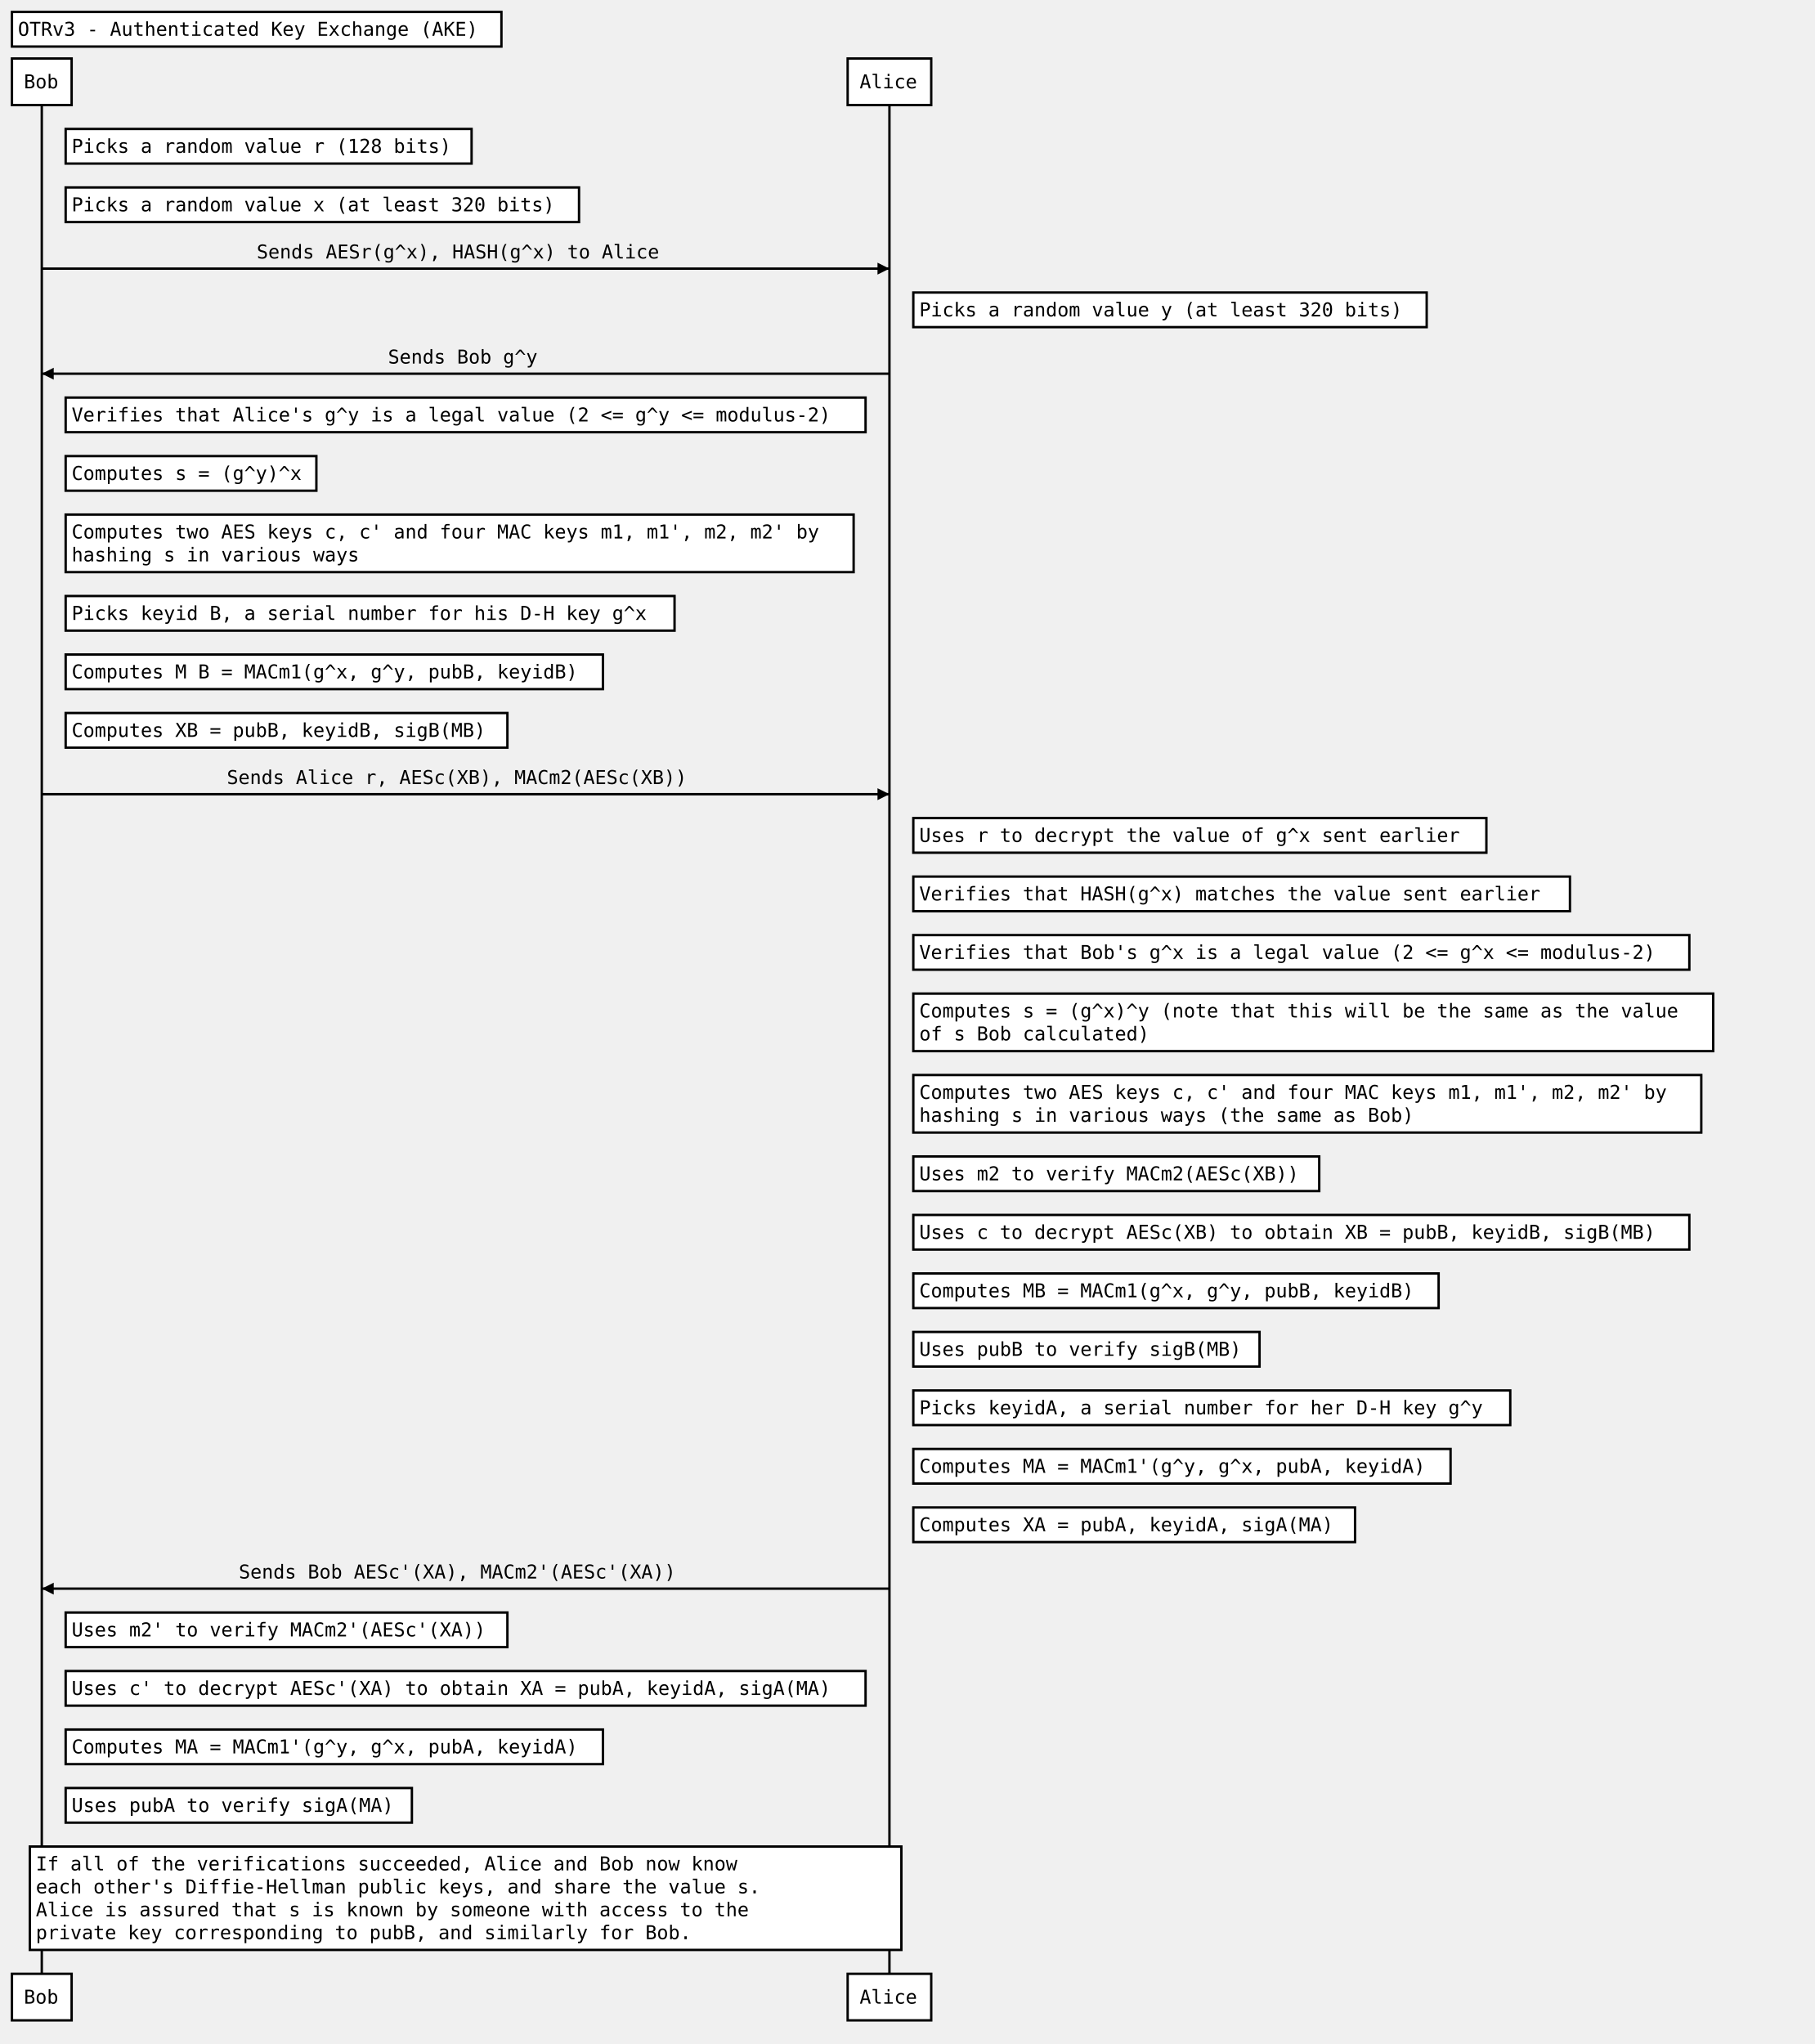
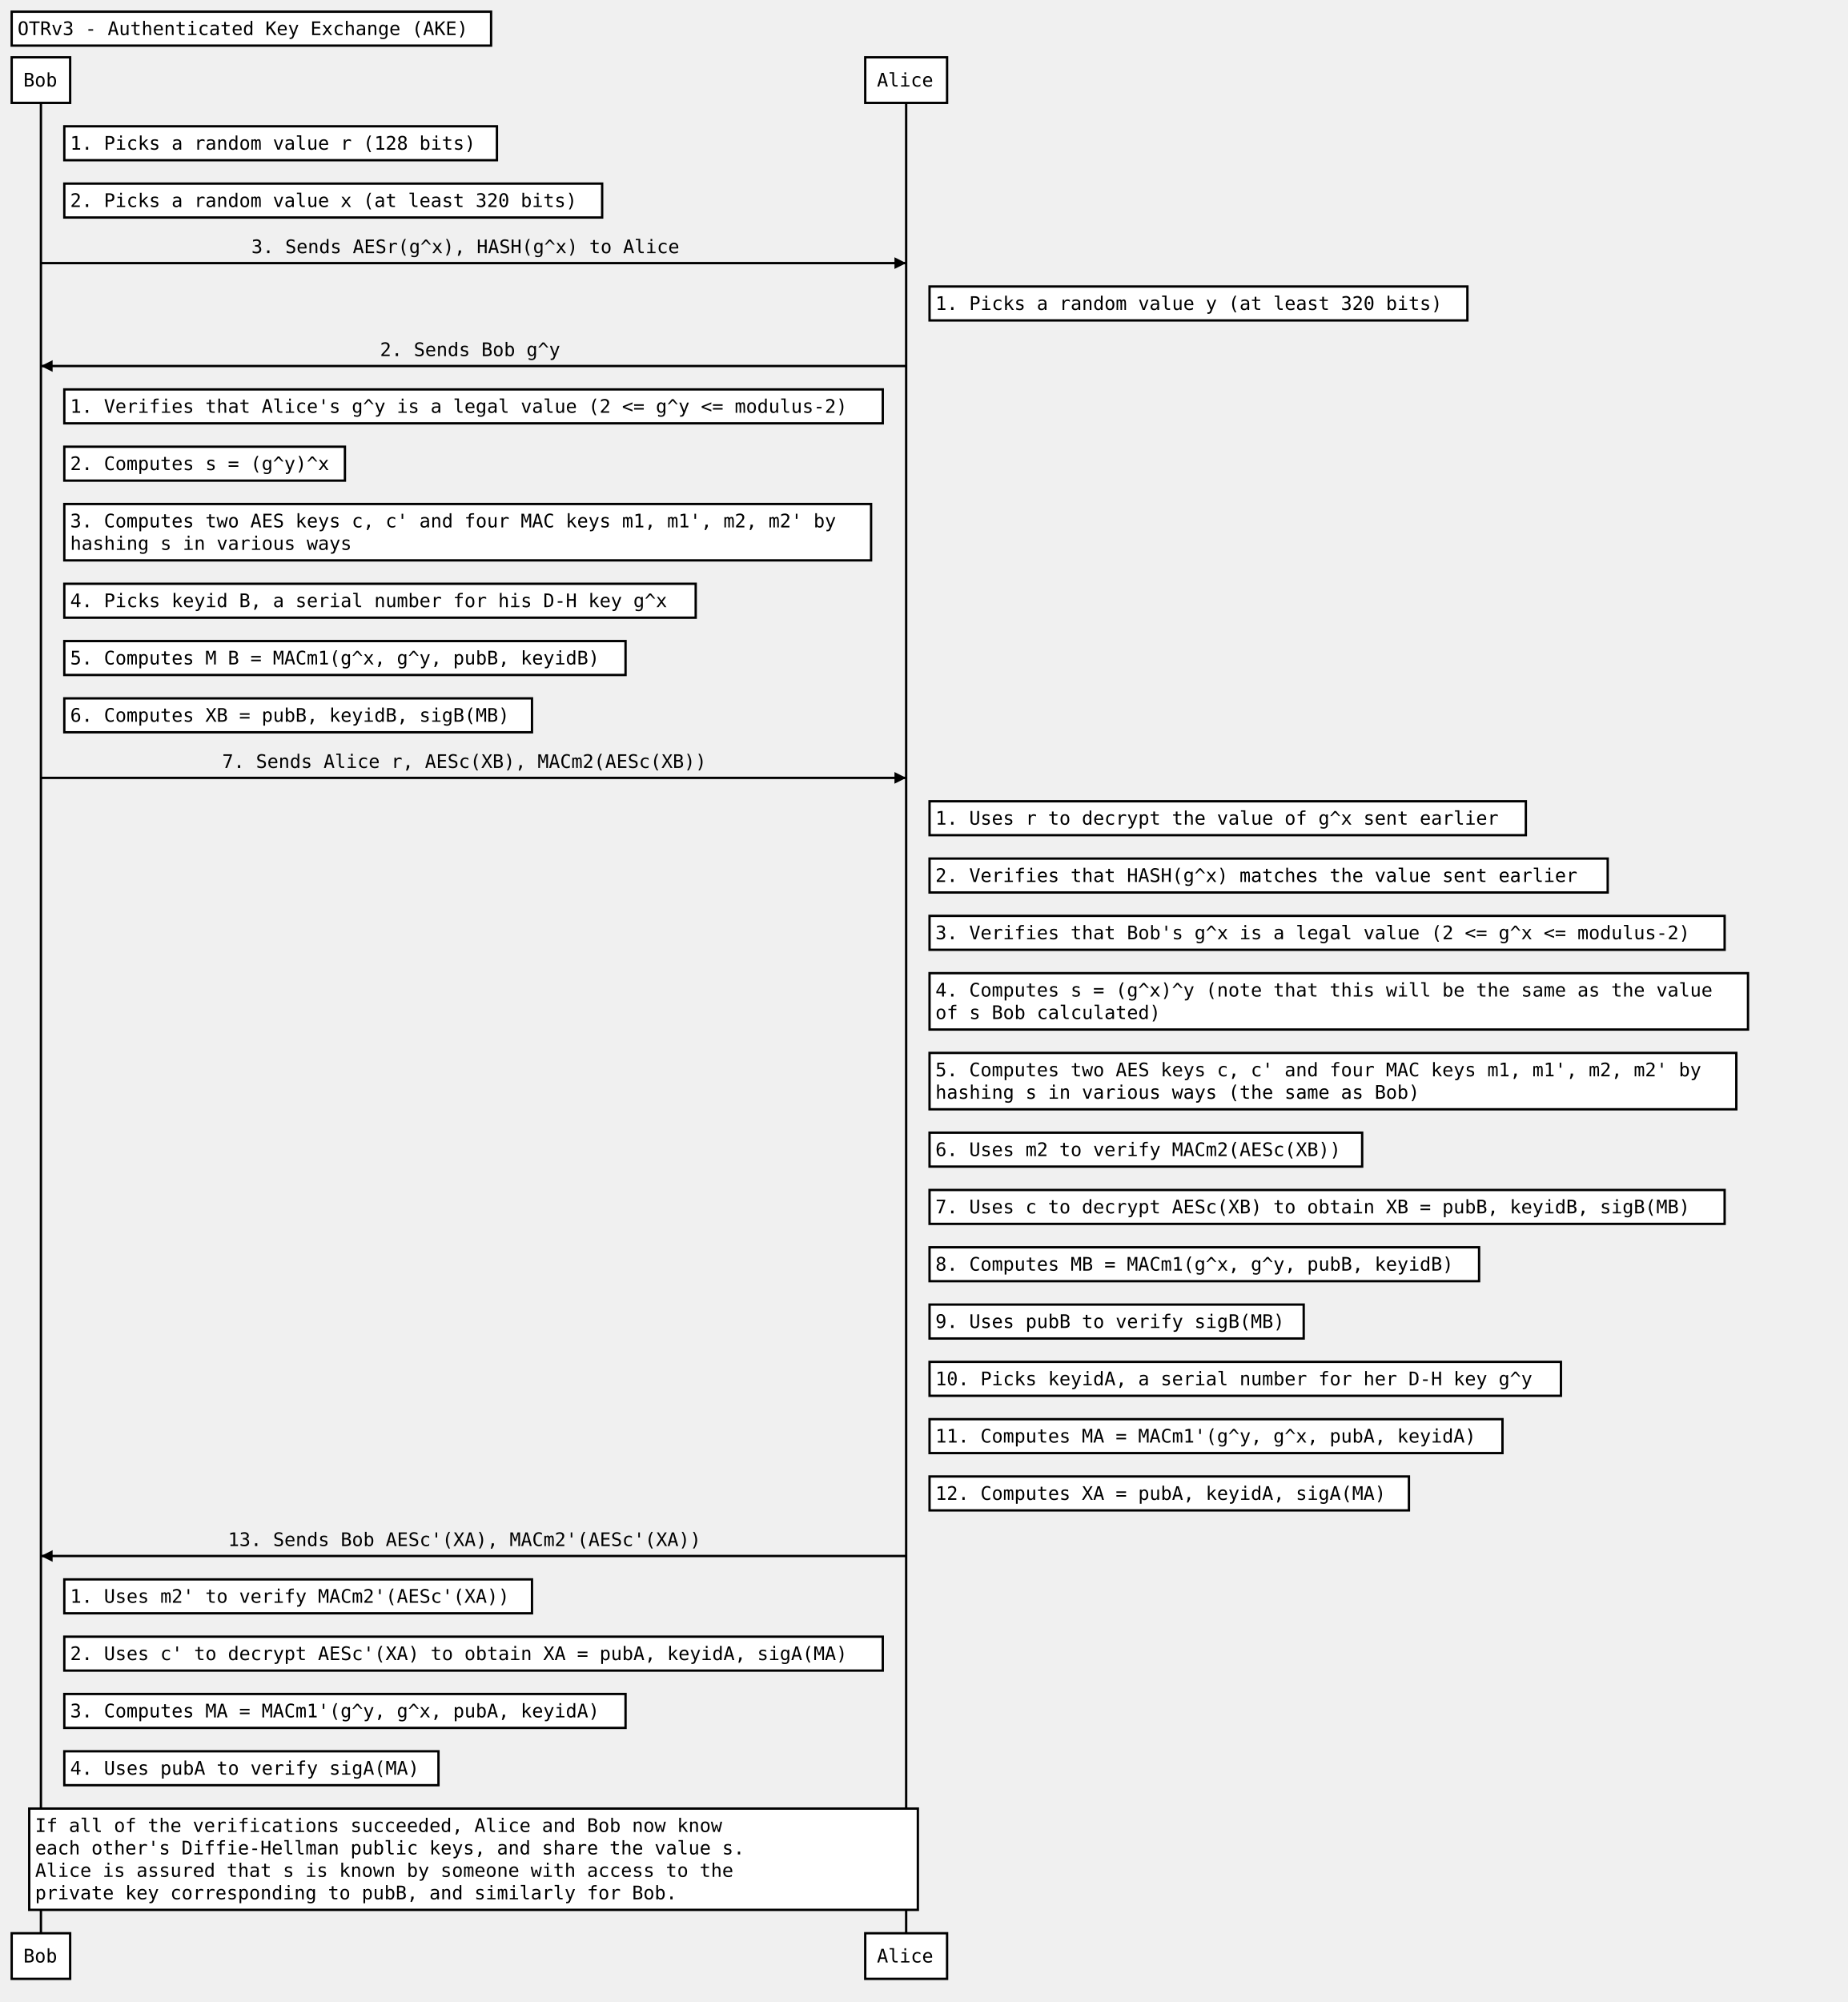
- <svg xmlns="http://www.w3.org/2000/svg" width="1520" height="1712">
+ <svg xmlns="http://www.w3.org/2000/svg" width="1580" height="1712">
  <source>title: OTRv3 - Authenticated Key Exchange (AKE)

- Note right of Bob: Picks a random value r (128 bits)
- Note right of Bob: Picks a random value x (at least 320 bits)
- Bob-&gt;Alice: Sends AESr(g^x), HASH(g^x) to Alice
- 
- Note right of Alice: Picks a random value y (at least 320 bits)
- Alice-&gt;Bob: Sends Bob g^y
- 
- Note right of Bob: Verifies that Alice's g^y is a legal value (2 &lt;= g^y &lt;= modulus-2)
- Note right of Bob: Computes s = (g^y)^x
- Note right of Bob: Computes two AES keys c, c' and four MAC keys m1, m1', m2, m2' by \n hashing s in various ways
- Note right of Bob: Picks keyid B, a serial number for his D-H key g^x
- Note right of Bob: Computes M B = MACm1(g^x, g^y, pubB, keyidB)
- Note right of Bob: Computes XB = pubB, keyidB, sigB(MB)
- Bob-&gt;Alice: Sends Alice r, AESc(XB), MACm2(AESc(XB))
- 
- Note right of Alice: Uses r to decrypt the value of g^x sent earlier
- Note right of Alice: Verifies that HASH(g^x) matches the value sent earlier
- Note right of Alice: Verifies that Bob's g^x is a legal value (2 &lt;= g^x &lt;= modulus-2)
- Note right of Alice: Computes s = (g^x)^y (note that this will be the same as the value \n of s Bob calculated)
- Note right of Alice: Computes two AES keys c, c' and four MAC keys m1, m1', m2, m2' by \n hashing s in various ways (the same as Bob)
- Note right of Alice: Uses m2 to verify MACm2(AESc(XB))
- Note right of Alice: Uses c to decrypt AESc(XB) to obtain XB = pubB, keyidB, sigB(MB)
- Note right of Alice: Computes MB = MACm1(g^x, g^y, pubB, keyidB)
- Note right of Alice: Uses pubB to verify sigB(MB)
- Note right of Alice: Picks keyidA, a serial number for her D-H key g^y
- Note right of Alice: Computes MA = MACm1'(g^y, g^x, pubA, keyidA)
- Note right of Alice: Computes XA = pubA, keyidA, sigA(MA)
- Alice-&gt;Bob: Sends Bob AESc'(XA), MACm2'(AESc'(XA))
- 
- Note right of Bob: Uses m2' to verify MACm2'(AESc'(XA))
- Note right of Bob: Uses c' to decrypt AESc'(XA) to obtain XA = pubA, keyidA, sigA(MA)
- Note right of Bob: Computes MA = MACm1'(g^y, g^x, pubA, keyidA)
- Note right of Bob: Uses pubA to verify sigA(MA)
+ Note right of Bob: 1. Picks a random value r (128 bits)
+ Note right of Bob: 2. Picks a random value x (at least 320 bits)
+ Bob-&gt;Alice: 3. Sends AESr(g^x), HASH(g^x) to Alice
+ 
+ Note right of Alice: 1. Picks a random value y (at least 320 bits)
+ Alice-&gt;Bob: 2. Sends Bob g^y
+ 
+ Note right of Bob: 1. Verifies that Alice's g^y is a legal value (2 &lt;= g^y &lt;= modulus-2)
+ Note right of Bob: 2. Computes s = (g^y)^x
+ Note right of Bob: 3. Computes two AES keys c, c' and four MAC keys m1, m1', m2, m2' by \n hashing s in various ways
+ Note right of Bob: 4. Picks keyid B, a serial number for his D-H key g^x
+ Note right of Bob: 5. Computes M B = MACm1(g^x, g^y, pubB, keyidB)
+ Note right of Bob: 6. Computes XB = pubB, keyidB, sigB(MB)
+ Bob-&gt;Alice: 7. Sends Alice r, AESc(XB), MACm2(AESc(XB))
+ 
+ Note right of Alice: 1. Uses r to decrypt the value of g^x sent earlier
+ Note right of Alice: 2. Verifies that HASH(g^x) matches the value sent earlier
+ Note right of Alice: 3. Verifies that Bob's g^x is a legal value (2 &lt;= g^x &lt;= modulus-2)
+ Note right of Alice: 4. Computes s = (g^x)^y (note that this will be the same as the value \n of s Bob calculated)
+ Note right of Alice: 5. Computes two AES keys c, c' and four MAC keys m1, m1', m2, m2' by \n hashing s in various ways (the same as Bob)
+ Note right of Alice: 6. Uses m2 to verify MACm2(AESc(XB))
+ Note right of Alice: 7. Uses c to decrypt AESc(XB) to obtain XB = pubB, keyidB, sigB(MB)
+ Note right of Alice: 8. Computes MB = MACm1(g^x, g^y, pubB, keyidB)
+ Note right of Alice: 9. Uses pubB to verify sigB(MB)
+ Note right of Alice: 10. Picks keyidA, a serial number for her D-H key g^y
+ Note right of Alice: 11. Computes MA = MACm1'(g^y, g^x, pubA, keyidA)
+ Note right of Alice: 12. Computes XA = pubA, keyidA, sigA(MA)
+ Alice-&gt;Bob: 13. Sends Bob AESc'(XA), MACm2'(AESc'(XA))
+ 
+ Note right of Bob: 1. Uses m2' to verify MACm2'(AESc'(XA))
+ Note right of Bob: 2. Uses c' to decrypt AESc'(XA) to obtain XA = pubA, keyidA, sigA(MA)
+ Note right of Bob: 3. Computes MA = MACm1'(g^y, g^x, pubA, keyidA)
+ Note right of Bob: 4. Uses pubA to verify sigA(MA)

Note over Alice, Bob: If all of the verifications succeeded, Alice and Bob now know \n each other's Diffie-Hellman public keys, and share the value s. \n Alice is assured that s is known by someone with access to the \n private key corresponding to pubB, and similarly for Bob.</source>
  <defs>
    <marker viewBox="0 0 5 5" markerWidth="5" markerHeight="5" orient="auto" refX="5" refY="2.5" id="markerArrowBlock">
      <path d="M 0 0 L 5 2.5 L 0 5 z" />
    </marker>
    <marker viewBox="0 0 9.6 16" markerWidth="4" markerHeight="16" orient="auto" refX="9.6" refY="8" id="markerArrowOpen">
      <path d="M 9.6,8 1.92,16 0,13.7 5.76,8 0,2.286 1.92,0 9.6,8 z" />
    </marker>
  </defs>
  <g class="title">
    <rect x="10" y="10" width="410" height="29" style="stroke-width: 2;" stroke="#000000" fill="#ffffff" />
    <text x="15" y="30" style="font-size: 16px; font-family: Andale Mono, monospace;">
      <tspan x="15">OTRv3 - Authenticated Key Exchange (AKE)</tspan>
    </text>
  </g>
  <g class="actor">
    <rect x="10" y="49" width="50" height="39" style="stroke-width: 2;" stroke="#000000" fill="#ffffff" />
    <text x="20" y="74" style="font-size: 16px; font-family: Andale Mono, monospace;">
      <tspan x="20">Bob</tspan>
    </text>
  </g>
  <g class="actor">
    <rect x="10" y="1653.2" width="50" height="39" style="stroke-width: 2;" stroke="#000000" fill="#ffffff" />
    <text x="20" y="1678.2" style="font-size: 16px; font-family: Andale Mono, monospace;">
      <tspan x="20">Bob</tspan>
    </text>
  </g>
  <line x1="35" x2="35" y1="88" y2="1653.2" style="stroke-width: 2;" stroke="#000000" fill="none" />
  <g class="actor">
-     <rect x="710" y="49" width="70" height="39" style="stroke-width: 2;" stroke="#000000" fill="#ffffff" />
-     <text x="720" y="74" style="font-size: 16px; font-family: Andale Mono, monospace;">
-       <tspan x="720">Alice</tspan>
-     </text>
-   </g>
-   <g class="actor">
-     <rect x="710" y="1653.2" width="70" height="39" style="stroke-width: 2;" stroke="#000000" fill="#ffffff" />
-     <text x="720" y="1678.2" style="font-size: 16px; font-family: Andale Mono, monospace;">
-       <tspan x="720">Alice</tspan>
-     </text>
-   </g>
-   <line x1="745" x2="745" y1="88" y2="1653.2" style="stroke-width: 2;" stroke="#000000" fill="none" />
-   <g class="note">
-     <rect x="55" y="108" width="340" height="29" style="stroke-width: 2;" stroke="#000000" fill="#ffffff" />
+     <rect x="740" y="49" width="70" height="39" style="stroke-width: 2;" stroke="#000000" fill="#ffffff" />
+     <text x="750" y="74" style="font-size: 16px; font-family: Andale Mono, monospace;">
+       <tspan x="750">Alice</tspan>
+     </text>
+   </g>
+   <g class="actor">
+     <rect x="740" y="1653.2" width="70" height="39" style="stroke-width: 2;" stroke="#000000" fill="#ffffff" />
+     <text x="750" y="1678.2" style="font-size: 16px; font-family: Andale Mono, monospace;">
+       <tspan x="750">Alice</tspan>
+     </text>
+   </g>
+   <line x1="775" x2="775" y1="88" y2="1653.2" style="stroke-width: 2;" stroke="#000000" fill="none" />
+   <g class="note">
+     <rect x="55" y="108" width="370" height="29" style="stroke-width: 2;" stroke="#000000" fill="#ffffff" />
    <text x="60" y="128" style="font-size: 16px; font-family: Andale Mono, monospace;">
-       <tspan x="60">Picks a random value r (128 bits)</tspan>
-     </text>
-   </g>
-   <g class="note">
-     <rect x="55" y="157" width="430" height="29" style="stroke-width: 2;" stroke="#000000" fill="#ffffff" />
+       <tspan x="60">1. Picks a random value r (128 bits)</tspan>
+     </text>
+   </g>
+   <g class="note">
+     <rect x="55" y="157" width="460" height="29" style="stroke-width: 2;" stroke="#000000" fill="#ffffff" />
    <text x="60" y="177" style="font-size: 16px; font-family: Andale Mono, monospace;">
-       <tspan x="60">Picks a random value x (at least 320 bits)</tspan>
+       <tspan x="60">2. Picks a random value x (at least 320 bits)</tspan>
    </text>
  </g>
  <g class="signal">
    <text x="215" y="216.5" style="font-size: 16px; font-family: Andale Mono, monospace;">
-       <tspan x="215">Sends AESr(g^x), HASH(g^x) to Alice</tspan>
-     </text>
-     <line x1="35" x2="745" y1="225" y2="225" style="stroke-width: 2; marker-end: url(&quot;#markerArrowBlock&quot;);" stroke="#000000" fill="none" />
-   </g>
-   <g class="note">
-     <rect x="765" y="245" width="430" height="29" style="stroke-width: 2;" stroke="#000000" fill="#ffffff" />
-     <text x="770" y="265" style="font-size: 16px; font-family: Andale Mono, monospace;">
-       <tspan x="770">Picks a random value y (at least 320 bits)</tspan>
+       <tspan x="215">3. Sends AESr(g^x), HASH(g^x) to Alice</tspan>
+     </text>
+     <line x1="35" x2="775" y1="225" y2="225" style="stroke-width: 2; marker-end: url(&quot;#markerArrowBlock&quot;);" stroke="#000000" fill="none" />
+   </g>
+   <g class="note">
+     <rect x="795" y="245" width="460" height="29" style="stroke-width: 2;" stroke="#000000" fill="#ffffff" />
+     <text x="800" y="265" style="font-size: 16px; font-family: Andale Mono, monospace;">
+       <tspan x="800">1. Picks a random value y (at least 320 bits)</tspan>
    </text>
  </g>
  <g class="signal">
    <text x="325" y="304.5" style="font-size: 16px; font-family: Andale Mono, monospace;">
-       <tspan x="325">Sends Bob g^y</tspan>
-     </text>
-     <line x1="745" x2="35" y1="313" y2="313" style="stroke-width: 2; marker-end: url(&quot;#markerArrowBlock&quot;);" stroke="#000000" fill="none" />
-   </g>
-   <g class="note">
-     <rect x="55" y="333" width="670" height="29" style="stroke-width: 2;" stroke="#000000" fill="#ffffff" />
+       <tspan x="325">2. Sends Bob g^y</tspan>
+     </text>
+     <line x1="775" x2="35" y1="313" y2="313" style="stroke-width: 2; marker-end: url(&quot;#markerArrowBlock&quot;);" stroke="#000000" fill="none" />
+   </g>
+   <g class="note">
+     <rect x="55" y="333" width="700" height="29" style="stroke-width: 2;" stroke="#000000" fill="#ffffff" />
    <text x="60" y="353" style="font-size: 16px; font-family: Andale Mono, monospace;">
-       <tspan x="60">Verifies that Alice's g^y is a legal value (2 &lt;= g^y &lt;= modulus-2)</tspan>
-     </text>
-   </g>
-   <g class="note">
-     <rect x="55" y="382" width="210" height="29" style="stroke-width: 2;" stroke="#000000" fill="#ffffff" />
+       <tspan x="60">1. Verifies that Alice's g^y is a legal value (2 &lt;= g^y &lt;= modulus-2)</tspan>
+     </text>
+   </g>
+   <g class="note">
+     <rect x="55" y="382" width="240" height="29" style="stroke-width: 2;" stroke="#000000" fill="#ffffff" />
    <text x="60" y="402" style="font-size: 16px; font-family: Andale Mono, monospace;">
-       <tspan x="60">Computes s = (g^y)^x</tspan>
-     </text>
-   </g>
-   <g class="note">
-     <rect x="55" y="431" width="660" height="48.2" style="stroke-width: 2;" stroke="#000000" fill="#ffffff" />
+       <tspan x="60">2. Computes s = (g^y)^x</tspan>
+     </text>
+   </g>
+   <g class="note">
+     <rect x="55" y="431" width="690" height="48.2" style="stroke-width: 2;" stroke="#000000" fill="#ffffff" />
    <text x="60" y="451" style="font-size: 16px; font-family: Andale Mono, monospace;">
-       <tspan x="60">Computes two AES keys c, c' and four MAC keys m1, m1', m2, m2' by</tspan>
+       <tspan x="60">3. Computes two AES keys c, c' and four MAC keys m1, m1', m2, m2' by</tspan>
      <tspan dy="1.2em" x="60">hashing s in various ways</tspan>
    </text>
  </g>
  <g class="note">
-     <rect x="55" y="499.2" width="510" height="29" style="stroke-width: 2;" stroke="#000000" fill="#ffffff" />
+     <rect x="55" y="499.2" width="540" height="29" style="stroke-width: 2;" stroke="#000000" fill="#ffffff" />
    <text x="60" y="519.2" style="font-size: 16px; font-family: Andale Mono, monospace;">
-       <tspan x="60">Picks keyid B, a serial number for his D-H key g^x</tspan>
-     </text>
-   </g>
-   <g class="note">
-     <rect x="55" y="548.2" width="450" height="29" style="stroke-width: 2;" stroke="#000000" fill="#ffffff" />
+       <tspan x="60">4. Picks keyid B, a serial number for his D-H key g^x</tspan>
+     </text>
+   </g>
+   <g class="note">
+     <rect x="55" y="548.2" width="480" height="29" style="stroke-width: 2;" stroke="#000000" fill="#ffffff" />
    <text x="60" y="568.2" style="font-size: 16px; font-family: Andale Mono, monospace;">
-       <tspan x="60">Computes M B = MACm1(g^x, g^y, pubB, keyidB)</tspan>
-     </text>
-   </g>
-   <g class="note">
-     <rect x="55" y="597.2" width="370" height="29" style="stroke-width: 2;" stroke="#000000" fill="#ffffff" />
+       <tspan x="60">5. Computes M B = MACm1(g^x, g^y, pubB, keyidB)</tspan>
+     </text>
+   </g>
+   <g class="note">
+     <rect x="55" y="597.2" width="400" height="29" style="stroke-width: 2;" stroke="#000000" fill="#ffffff" />
    <text x="60" y="617.2" style="font-size: 16px; font-family: Andale Mono, monospace;">
-       <tspan x="60">Computes XB = pubB, keyidB, sigB(MB)</tspan>
+       <tspan x="60">6. Computes XB = pubB, keyidB, sigB(MB)</tspan>
    </text>
  </g>
  <g class="signal">
    <text x="190" y="656.7" style="font-size: 16px; font-family: Andale Mono, monospace;">
-       <tspan x="190">Sends Alice r, AESc(XB), MACm2(AESc(XB))</tspan>
-     </text>
-     <line x1="35" x2="745" y1="665.2" y2="665.2" style="stroke-width: 2; marker-end: url(&quot;#markerArrowBlock&quot;);" stroke="#000000" fill="none" />
-   </g>
-   <g class="note">
-     <rect x="765" y="685.2" width="480" height="29" style="stroke-width: 2;" stroke="#000000" fill="#ffffff" />
-     <text x="770" y="705.2" style="font-size: 16px; font-family: Andale Mono, monospace;">
-       <tspan x="770">Uses r to decrypt the value of g^x sent earlier</tspan>
-     </text>
-   </g>
-   <g class="note">
-     <rect x="765" y="734.2" width="550" height="29" style="stroke-width: 2;" stroke="#000000" fill="#ffffff" />
-     <text x="770" y="754.2" style="font-size: 16px; font-family: Andale Mono, monospace;">
-       <tspan x="770">Verifies that HASH(g^x) matches the value sent earlier</tspan>
-     </text>
-   </g>
-   <g class="note">
-     <rect x="765" y="783.2" width="650" height="29" style="stroke-width: 2;" stroke="#000000" fill="#ffffff" />
-     <text x="770" y="803.2" style="font-size: 16px; font-family: Andale Mono, monospace;">
-       <tspan x="770">Verifies that Bob's g^x is a legal value (2 &lt;= g^x &lt;= modulus-2)</tspan>
-     </text>
-   </g>
-   <g class="note">
-     <rect x="765" y="832.2" width="670" height="48.2" style="stroke-width: 2;" stroke="#000000" fill="#ffffff" />
-     <text x="770" y="852.2" style="font-size: 16px; font-family: Andale Mono, monospace;">
-       <tspan x="770">Computes s = (g^x)^y (note that this will be the same as the value</tspan>
-       <tspan dy="1.2em" x="770">of s Bob calculated)</tspan>
-     </text>
-   </g>
-   <g class="note">
-     <rect x="765" y="900.4" width="660" height="48.2" style="stroke-width: 2;" stroke="#000000" fill="#ffffff" />
-     <text x="770" y="920.4" style="font-size: 16px; font-family: Andale Mono, monospace;">
-       <tspan x="770">Computes two AES keys c, c' and four MAC keys m1, m1', m2, m2' by</tspan>
-       <tspan dy="1.2em" x="770">hashing s in various ways (the same as Bob)</tspan>
-     </text>
-   </g>
-   <g class="note">
-     <rect x="765" y="968.6" width="340" height="29" style="stroke-width: 2;" stroke="#000000" fill="#ffffff" />
-     <text x="770" y="988.6" style="font-size: 16px; font-family: Andale Mono, monospace;">
-       <tspan x="770">Uses m2 to verify MACm2(AESc(XB))</tspan>
-     </text>
-   </g>
-   <g class="note">
-     <rect x="765" y="1017.6" width="650" height="29" style="stroke-width: 2;" stroke="#000000" fill="#ffffff" />
-     <text x="770" y="1037.6" style="font-size: 16px; font-family: Andale Mono, monospace;">
-       <tspan x="770">Uses c to decrypt AESc(XB) to obtain XB = pubB, keyidB, sigB(MB)</tspan>
-     </text>
-   </g>
-   <g class="note">
-     <rect x="765" y="1066.6" width="440" height="29" style="stroke-width: 2;" stroke="#000000" fill="#ffffff" />
-     <text x="770" y="1086.6" style="font-size: 16px; font-family: Andale Mono, monospace;">
-       <tspan x="770">Computes MB = MACm1(g^x, g^y, pubB, keyidB)</tspan>
-     </text>
-   </g>
-   <g class="note">
-     <rect x="765" y="1115.6" width="290" height="29" style="stroke-width: 2;" stroke="#000000" fill="#ffffff" />
-     <text x="770" y="1135.6" style="font-size: 16px; font-family: Andale Mono, monospace;">
-       <tspan x="770">Uses pubB to verify sigB(MB)</tspan>
-     </text>
-   </g>
-   <g class="note">
-     <rect x="765" y="1164.6" width="500" height="29" style="stroke-width: 2;" stroke="#000000" fill="#ffffff" />
-     <text x="770" y="1184.6" style="font-size: 16px; font-family: Andale Mono, monospace;">
-       <tspan x="770">Picks keyidA, a serial number for her D-H key g^y</tspan>
-     </text>
-   </g>
-   <g class="note">
-     <rect x="765" y="1213.6" width="450" height="29" style="stroke-width: 2;" stroke="#000000" fill="#ffffff" />
-     <text x="770" y="1233.6" style="font-size: 16px; font-family: Andale Mono, monospace;">
-       <tspan x="770">Computes MA = MACm1'(g^y, g^x, pubA, keyidA)</tspan>
-     </text>
-   </g>
-   <g class="note">
-     <rect x="765" y="1262.6" width="370" height="29" style="stroke-width: 2;" stroke="#000000" fill="#ffffff" />
-     <text x="770" y="1282.6" style="font-size: 16px; font-family: Andale Mono, monospace;">
-       <tspan x="770">Computes XA = pubA, keyidA, sigA(MA)</tspan>
-     </text>
-   </g>
-   <g class="signal">
-     <text x="200" y="1322.1" style="font-size: 16px; font-family: Andale Mono, monospace;">
-       <tspan x="200">Sends Bob AESc'(XA), MACm2'(AESc'(XA))</tspan>
-     </text>
-     <line x1="745" x2="35" y1="1330.6" y2="1330.6" style="stroke-width: 2; marker-end: url(&quot;#markerArrowBlock&quot;);" stroke="#000000" fill="none" />
-   </g>
-   <g class="note">
-     <rect x="55" y="1350.6" width="370" height="29" style="stroke-width: 2;" stroke="#000000" fill="#ffffff" />
+       <tspan x="190">7. Sends Alice r, AESc(XB), MACm2(AESc(XB))</tspan>
+     </text>
+     <line x1="35" x2="775" y1="665.2" y2="665.2" style="stroke-width: 2; marker-end: url(&quot;#markerArrowBlock&quot;);" stroke="#000000" fill="none" />
+   </g>
+   <g class="note">
+     <rect x="795" y="685.2" width="510" height="29" style="stroke-width: 2;" stroke="#000000" fill="#ffffff" />
+     <text x="800" y="705.2" style="font-size: 16px; font-family: Andale Mono, monospace;">
+       <tspan x="800">1. Uses r to decrypt the value of g^x sent earlier</tspan>
+     </text>
+   </g>
+   <g class="note">
+     <rect x="795" y="734.2" width="580" height="29" style="stroke-width: 2;" stroke="#000000" fill="#ffffff" />
+     <text x="800" y="754.2" style="font-size: 16px; font-family: Andale Mono, monospace;">
+       <tspan x="800">2. Verifies that HASH(g^x) matches the value sent earlier</tspan>
+     </text>
+   </g>
+   <g class="note">
+     <rect x="795" y="783.2" width="680" height="29" style="stroke-width: 2;" stroke="#000000" fill="#ffffff" />
+     <text x="800" y="803.2" style="font-size: 16px; font-family: Andale Mono, monospace;">
+       <tspan x="800">3. Verifies that Bob's g^x is a legal value (2 &lt;= g^x &lt;= modulus-2)</tspan>
+     </text>
+   </g>
+   <g class="note">
+     <rect x="795" y="832.2" width="700" height="48.2" style="stroke-width: 2;" stroke="#000000" fill="#ffffff" />
+     <text x="800" y="852.2" style="font-size: 16px; font-family: Andale Mono, monospace;">
+       <tspan x="800">4. Computes s = (g^x)^y (note that this will be the same as the value</tspan>
+       <tspan dy="1.2em" x="800">of s Bob calculated)</tspan>
+     </text>
+   </g>
+   <g class="note">
+     <rect x="795" y="900.4" width="690" height="48.2" style="stroke-width: 2;" stroke="#000000" fill="#ffffff" />
+     <text x="800" y="920.4" style="font-size: 16px; font-family: Andale Mono, monospace;">
+       <tspan x="800">5. Computes two AES keys c, c' and four MAC keys m1, m1', m2, m2' by</tspan>
+       <tspan dy="1.2em" x="800">hashing s in various ways (the same as Bob)</tspan>
+     </text>
+   </g>
+   <g class="note">
+     <rect x="795" y="968.6" width="370" height="29" style="stroke-width: 2;" stroke="#000000" fill="#ffffff" />
+     <text x="800" y="988.6" style="font-size: 16px; font-family: Andale Mono, monospace;">
+       <tspan x="800">6. Uses m2 to verify MACm2(AESc(XB))</tspan>
+     </text>
+   </g>
+   <g class="note">
+     <rect x="795" y="1017.6" width="680" height="29" style="stroke-width: 2;" stroke="#000000" fill="#ffffff" />
+     <text x="800" y="1037.6" style="font-size: 16px; font-family: Andale Mono, monospace;">
+       <tspan x="800">7. Uses c to decrypt AESc(XB) to obtain XB = pubB, keyidB, sigB(MB)</tspan>
+     </text>
+   </g>
+   <g class="note">
+     <rect x="795" y="1066.6" width="470" height="29" style="stroke-width: 2;" stroke="#000000" fill="#ffffff" />
+     <text x="800" y="1086.6" style="font-size: 16px; font-family: Andale Mono, monospace;">
+       <tspan x="800">8. Computes MB = MACm1(g^x, g^y, pubB, keyidB)</tspan>
+     </text>
+   </g>
+   <g class="note">
+     <rect x="795" y="1115.6" width="320" height="29" style="stroke-width: 2;" stroke="#000000" fill="#ffffff" />
+     <text x="800" y="1135.6" style="font-size: 16px; font-family: Andale Mono, monospace;">
+       <tspan x="800">9. Uses pubB to verify sigB(MB)</tspan>
+     </text>
+   </g>
+   <g class="note">
+     <rect x="795" y="1164.6" width="540" height="29" style="stroke-width: 2;" stroke="#000000" fill="#ffffff" />
+     <text x="800" y="1184.6" style="font-size: 16px; font-family: Andale Mono, monospace;">
+       <tspan x="800">10. Picks keyidA, a serial number for her D-H key g^y</tspan>
+     </text>
+   </g>
+   <g class="note">
+     <rect x="795" y="1213.6" width="490" height="29" style="stroke-width: 2;" stroke="#000000" fill="#ffffff" />
+     <text x="800" y="1233.6" style="font-size: 16px; font-family: Andale Mono, monospace;">
+       <tspan x="800">11. Computes MA = MACm1'(g^y, g^x, pubA, keyidA)</tspan>
+     </text>
+   </g>
+   <g class="note">
+     <rect x="795" y="1262.6" width="410" height="29" style="stroke-width: 2;" stroke="#000000" fill="#ffffff" />
+     <text x="800" y="1282.6" style="font-size: 16px; font-family: Andale Mono, monospace;">
+       <tspan x="800">12. Computes XA = pubA, keyidA, sigA(MA)</tspan>
+     </text>
+   </g>
+   <g class="signal">
+     <text x="195" y="1322.1" style="font-size: 16px; font-family: Andale Mono, monospace;">
+       <tspan x="195">13. Sends Bob AESc'(XA), MACm2'(AESc'(XA))</tspan>
+     </text>
+     <line x1="775" x2="35" y1="1330.6" y2="1330.6" style="stroke-width: 2; marker-end: url(&quot;#markerArrowBlock&quot;);" stroke="#000000" fill="none" />
+   </g>
+   <g class="note">
+     <rect x="55" y="1350.6" width="400" height="29" style="stroke-width: 2;" stroke="#000000" fill="#ffffff" />
    <text x="60" y="1370.6" style="font-size: 16px; font-family: Andale Mono, monospace;">
-       <tspan x="60">Uses m2' to verify MACm2'(AESc'(XA))</tspan>
-     </text>
-   </g>
-   <g class="note">
-     <rect x="55" y="1399.6" width="670" height="29" style="stroke-width: 2;" stroke="#000000" fill="#ffffff" />
+       <tspan x="60">1. Uses m2' to verify MACm2'(AESc'(XA))</tspan>
+     </text>
+   </g>
+   <g class="note">
+     <rect x="55" y="1399.6" width="700" height="29" style="stroke-width: 2;" stroke="#000000" fill="#ffffff" />
    <text x="60" y="1419.6" style="font-size: 16px; font-family: Andale Mono, monospace;">
-       <tspan x="60">Uses c' to decrypt AESc'(XA) to obtain XA = pubA, keyidA, sigA(MA)</tspan>
-     </text>
-   </g>
-   <g class="note">
-     <rect x="55" y="1448.6" width="450" height="29" style="stroke-width: 2;" stroke="#000000" fill="#ffffff" />
+       <tspan x="60">2. Uses c' to decrypt AESc'(XA) to obtain XA = pubA, keyidA, sigA(MA)</tspan>
+     </text>
+   </g>
+   <g class="note">
+     <rect x="55" y="1448.6" width="480" height="29" style="stroke-width: 2;" stroke="#000000" fill="#ffffff" />
    <text x="60" y="1468.6" style="font-size: 16px; font-family: Andale Mono, monospace;">
-       <tspan x="60">Computes MA = MACm1'(g^y, g^x, pubA, keyidA)</tspan>
-     </text>
-   </g>
-   <g class="note">
-     <rect x="55" y="1497.6" width="290" height="29" style="stroke-width: 2;" stroke="#000000" fill="#ffffff" />
+       <tspan x="60">3. Computes MA = MACm1'(g^y, g^x, pubA, keyidA)</tspan>
+     </text>
+   </g>
+   <g class="note">
+     <rect x="55" y="1497.6" width="320" height="29" style="stroke-width: 2;" stroke="#000000" fill="#ffffff" />
    <text x="60" y="1517.6" style="font-size: 16px; font-family: Andale Mono, monospace;">
-       <tspan x="60">Uses pubA to verify sigA(MA)</tspan>
-     </text>
-   </g>
-   <g class="note">
-     <rect x="25" y="1546.6" width="730" height="86.6" style="stroke-width: 2;" stroke="#000000" fill="#ffffff" />
+       <tspan x="60">4. Uses pubA to verify sigA(MA)</tspan>
+     </text>
+   </g>
+   <g class="note">
+     <rect x="25" y="1546.6" width="760" height="86.6" style="stroke-width: 2;" stroke="#000000" fill="#ffffff" />
    <text x="30" y="1566.6" style="font-size: 16px; font-family: Andale Mono, monospace;">
      <tspan x="30">If all of the verifications succeeded, Alice and Bob now know</tspan>
      <tspan dy="1.2em" x="30">each other's Diffie-Hellman public keys, and share the value s.</tspan>
      <tspan dy="1.2em" x="30">Alice is assured that s is known by someone with access to the</tspan>
      <tspan dy="1.2em" x="30">private key corresponding to pubB, and similarly for Bob.</tspan>
    </text>
  </g>
</svg>
